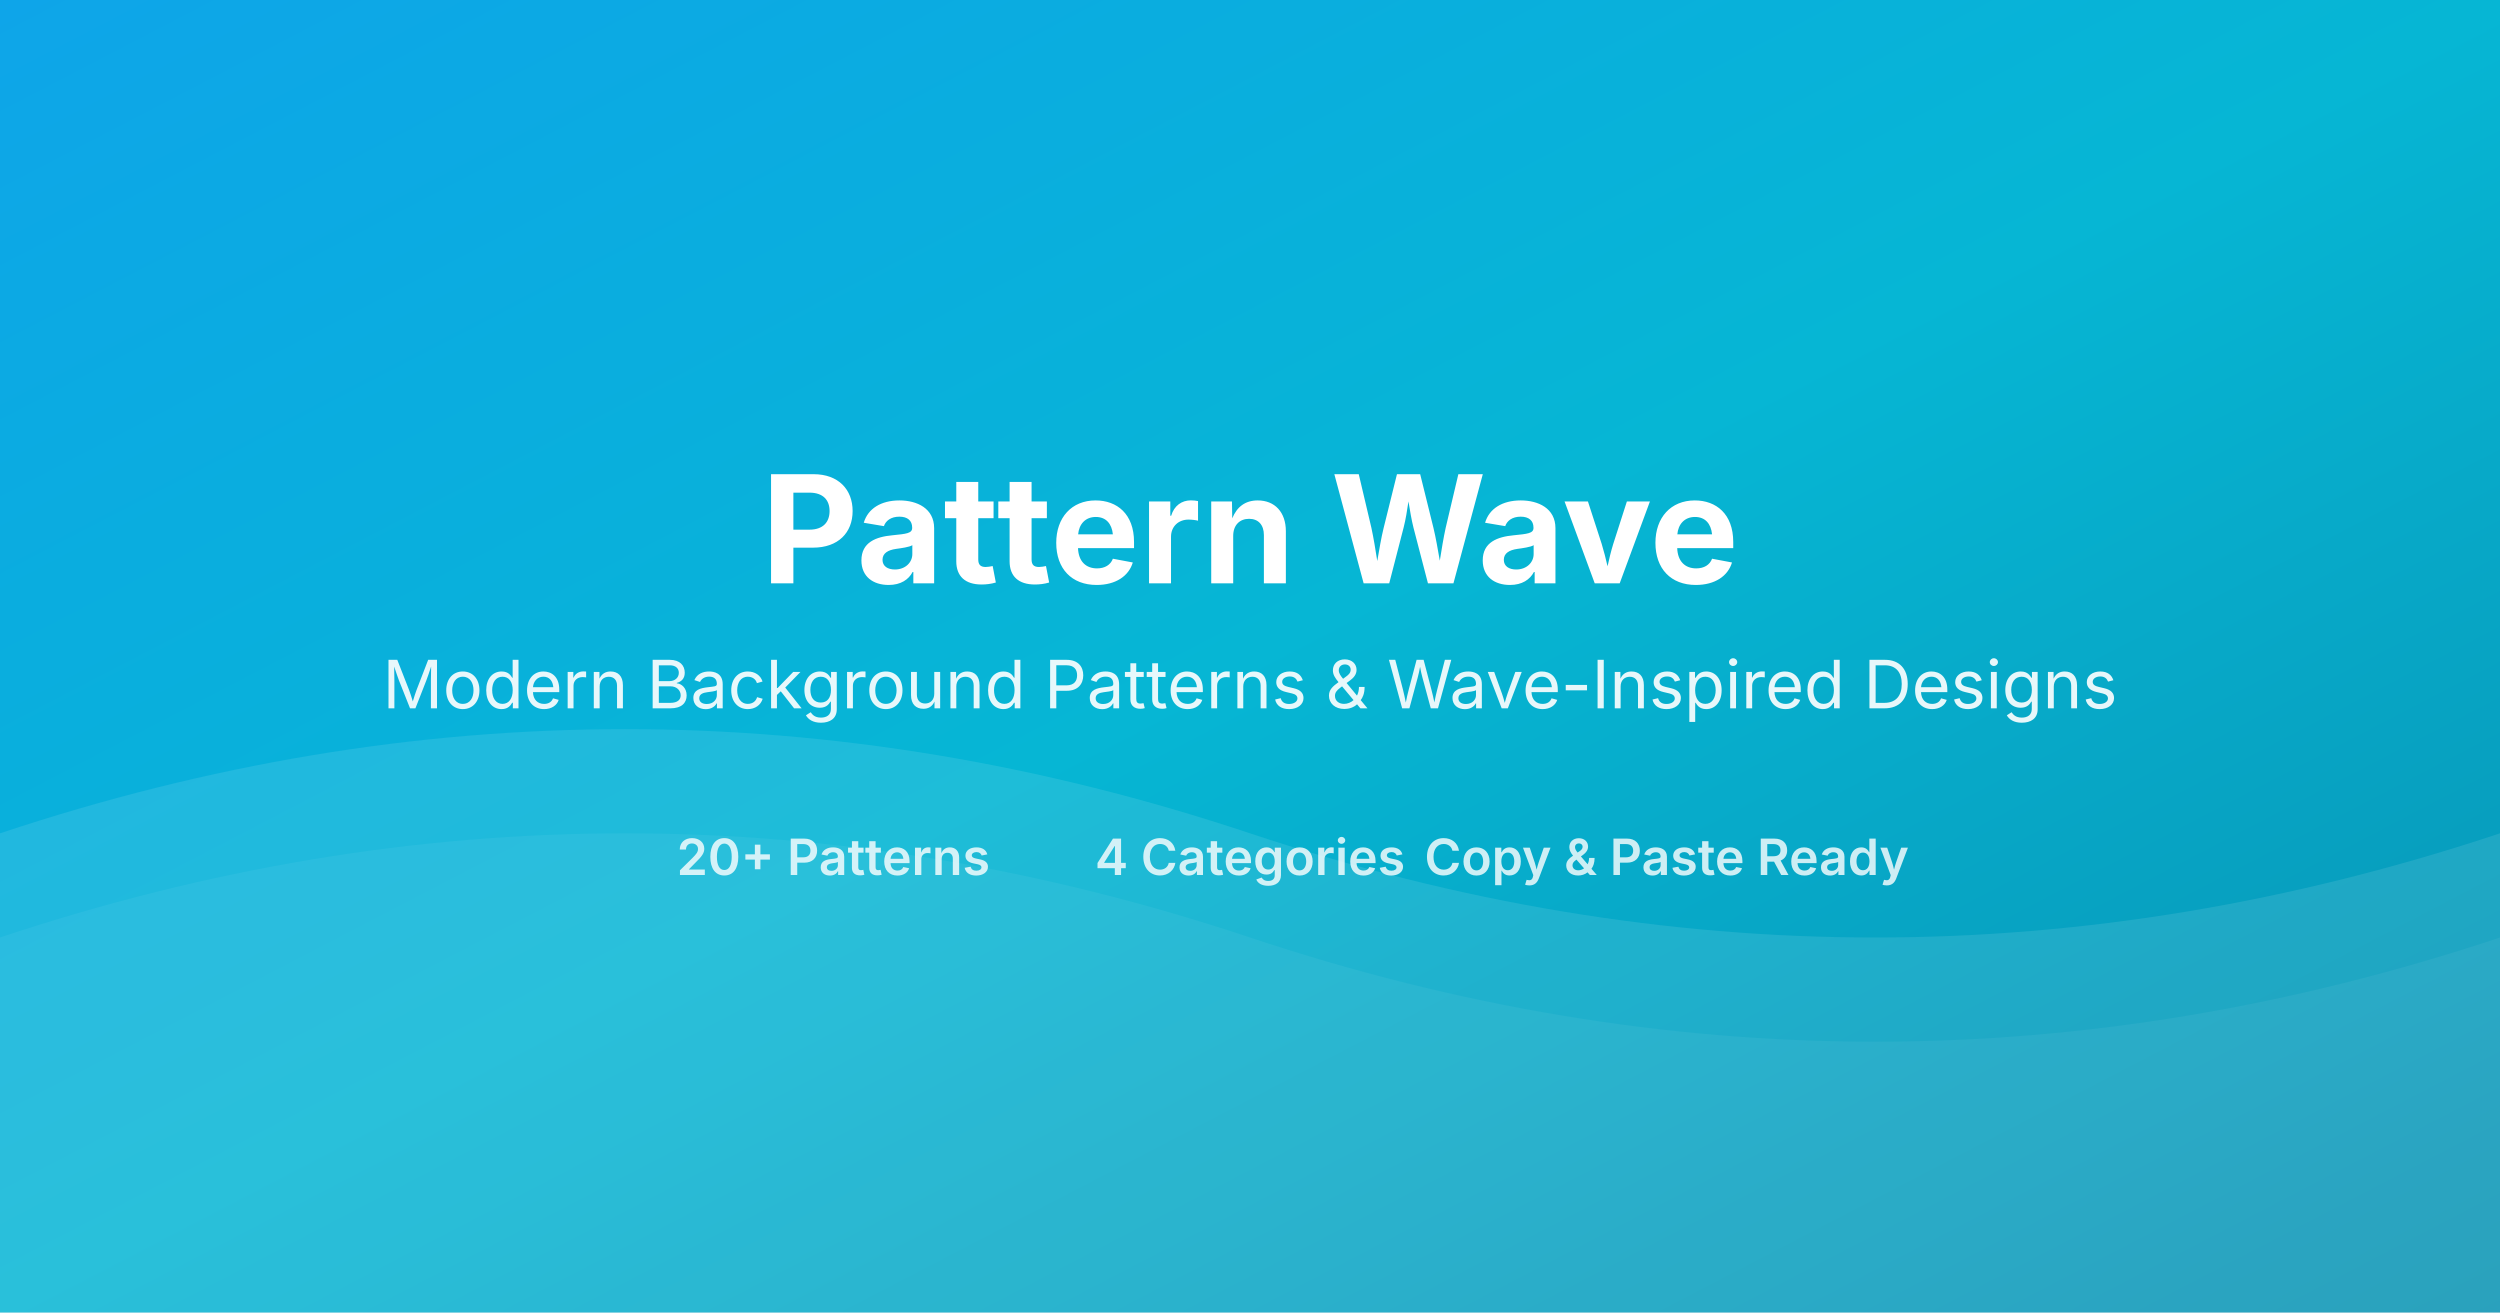
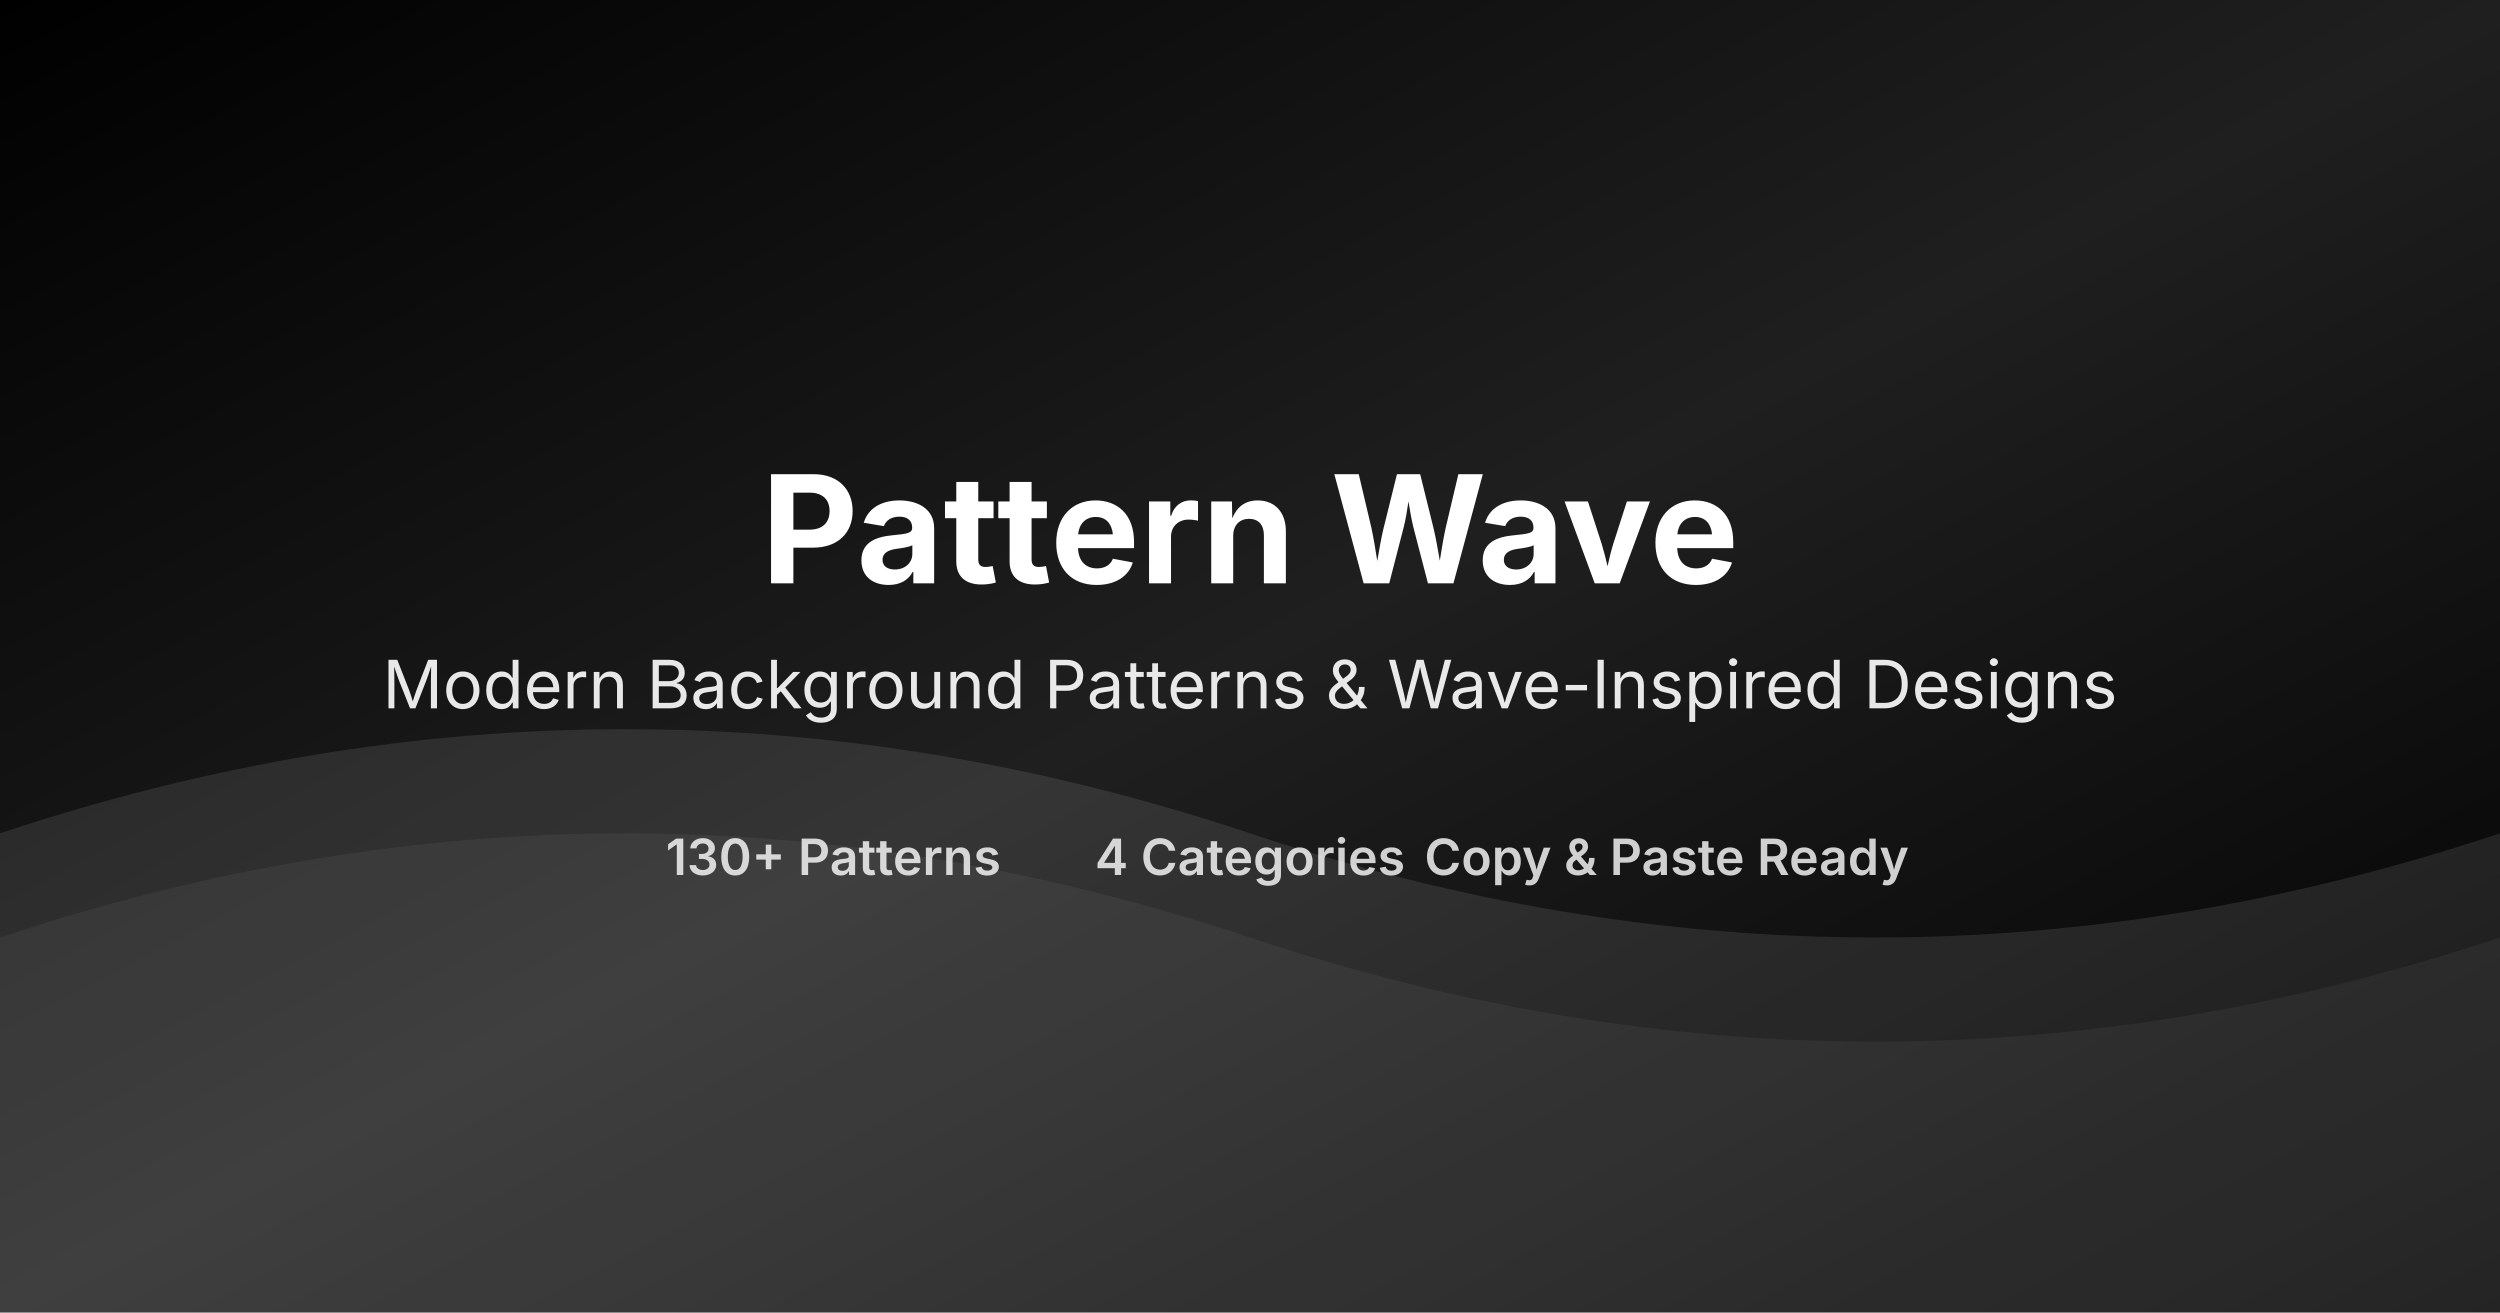
<svg xmlns="http://www.w3.org/2000/svg" viewBox="0 0 1200 630" fill="none">
  <rect width="1200" height="630" fill="url(#gradient1)" />
  <defs>
    <linearGradient id="gradient1" x1="0%" y1="0%" x2="100%" y2="100%">
-       <stop offset="0%" style="stop-color:#0ea5e9;stop-opacity:1" />
-       <stop offset="50%" style="stop-color:#06b6d4;stop-opacity:1" />
-       <stop offset="100%" style="stop-color:#0891b2;stop-opacity:1" />
+       <stop offset="0%" style="stop-color:#000000;stop-opacity:1" />
+       <stop offset="50%" style="stop-color:#1f1f1f;stop-opacity:1" />
+       <stop offset="100%" style="stop-color:#000000;stop-opacity:1" />
    </linearGradient>
  </defs>
  <path d="M0,400 Q300,300 600,400 T1200,400 L1200,630 L0,630 Z" fill="rgba(255,255,255,0.1)" />
  <path d="M0,450 Q300,350 600,450 T1200,450 L1200,630 L0,630 Z" fill="rgba(255,255,255,0.05)" />
  <text x="600" y="280" text-anchor="middle" fill="white" font-family="Inter, system-ui, sans-serif" font-size="72" font-weight="bold">
    Pattern Wave
  </text>
  <text x="600" y="340" text-anchor="middle" fill="rgba(255,255,255,0.9)" font-family="Inter, system-ui, sans-serif" font-size="32" font-weight="400">
    Modern Background Patterns &amp; Wave-Inspired Designs
  </text>
  <text x="400" y="420" text-anchor="middle" fill="rgba(255,255,255,0.8)" font-family="Inter, system-ui, sans-serif" font-size="24" font-weight="600">
-     20+ Patterns
+     130+ Patterns
  </text>
  <text x="600" y="420" text-anchor="middle" fill="rgba(255,255,255,0.8)" font-family="Inter, system-ui, sans-serif" font-size="24" font-weight="600">
    4 Categories
  </text>
  <text x="800" y="420" text-anchor="middle" fill="rgba(255,255,255,0.8)" font-family="Inter, system-ui, sans-serif" font-size="24" font-weight="600">
    Copy &amp; Paste Ready
  </text>
</svg>
